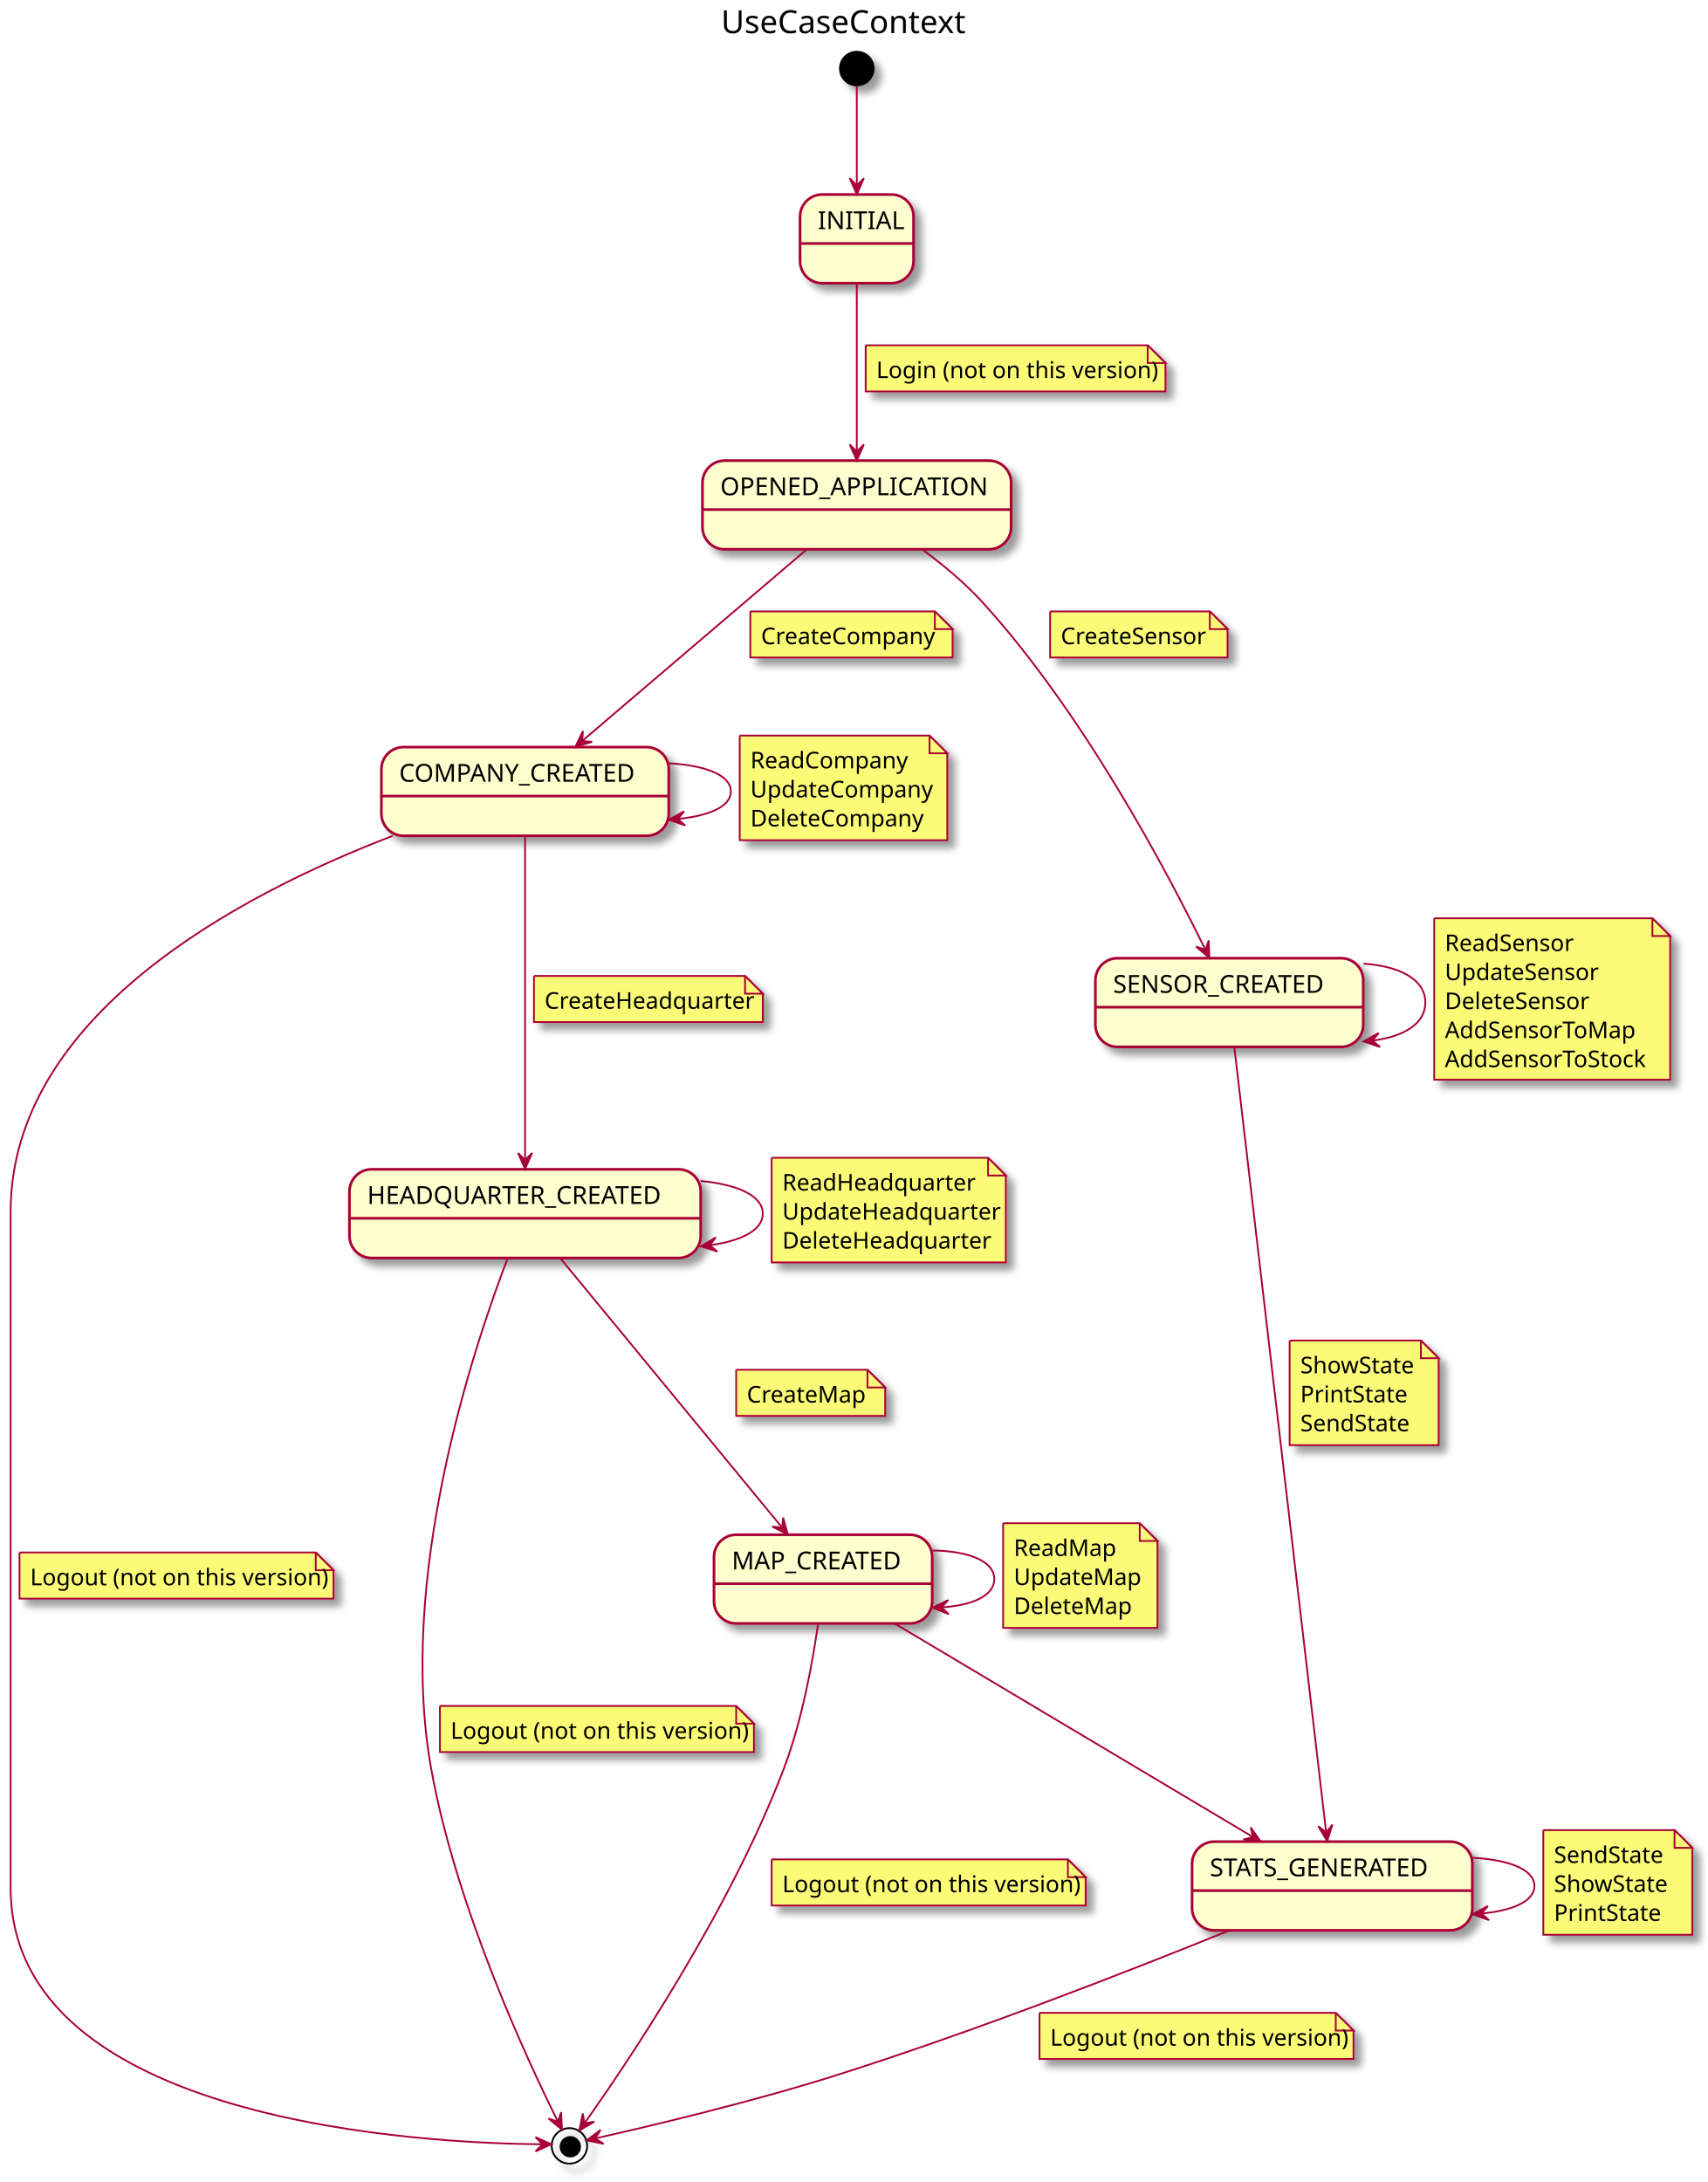
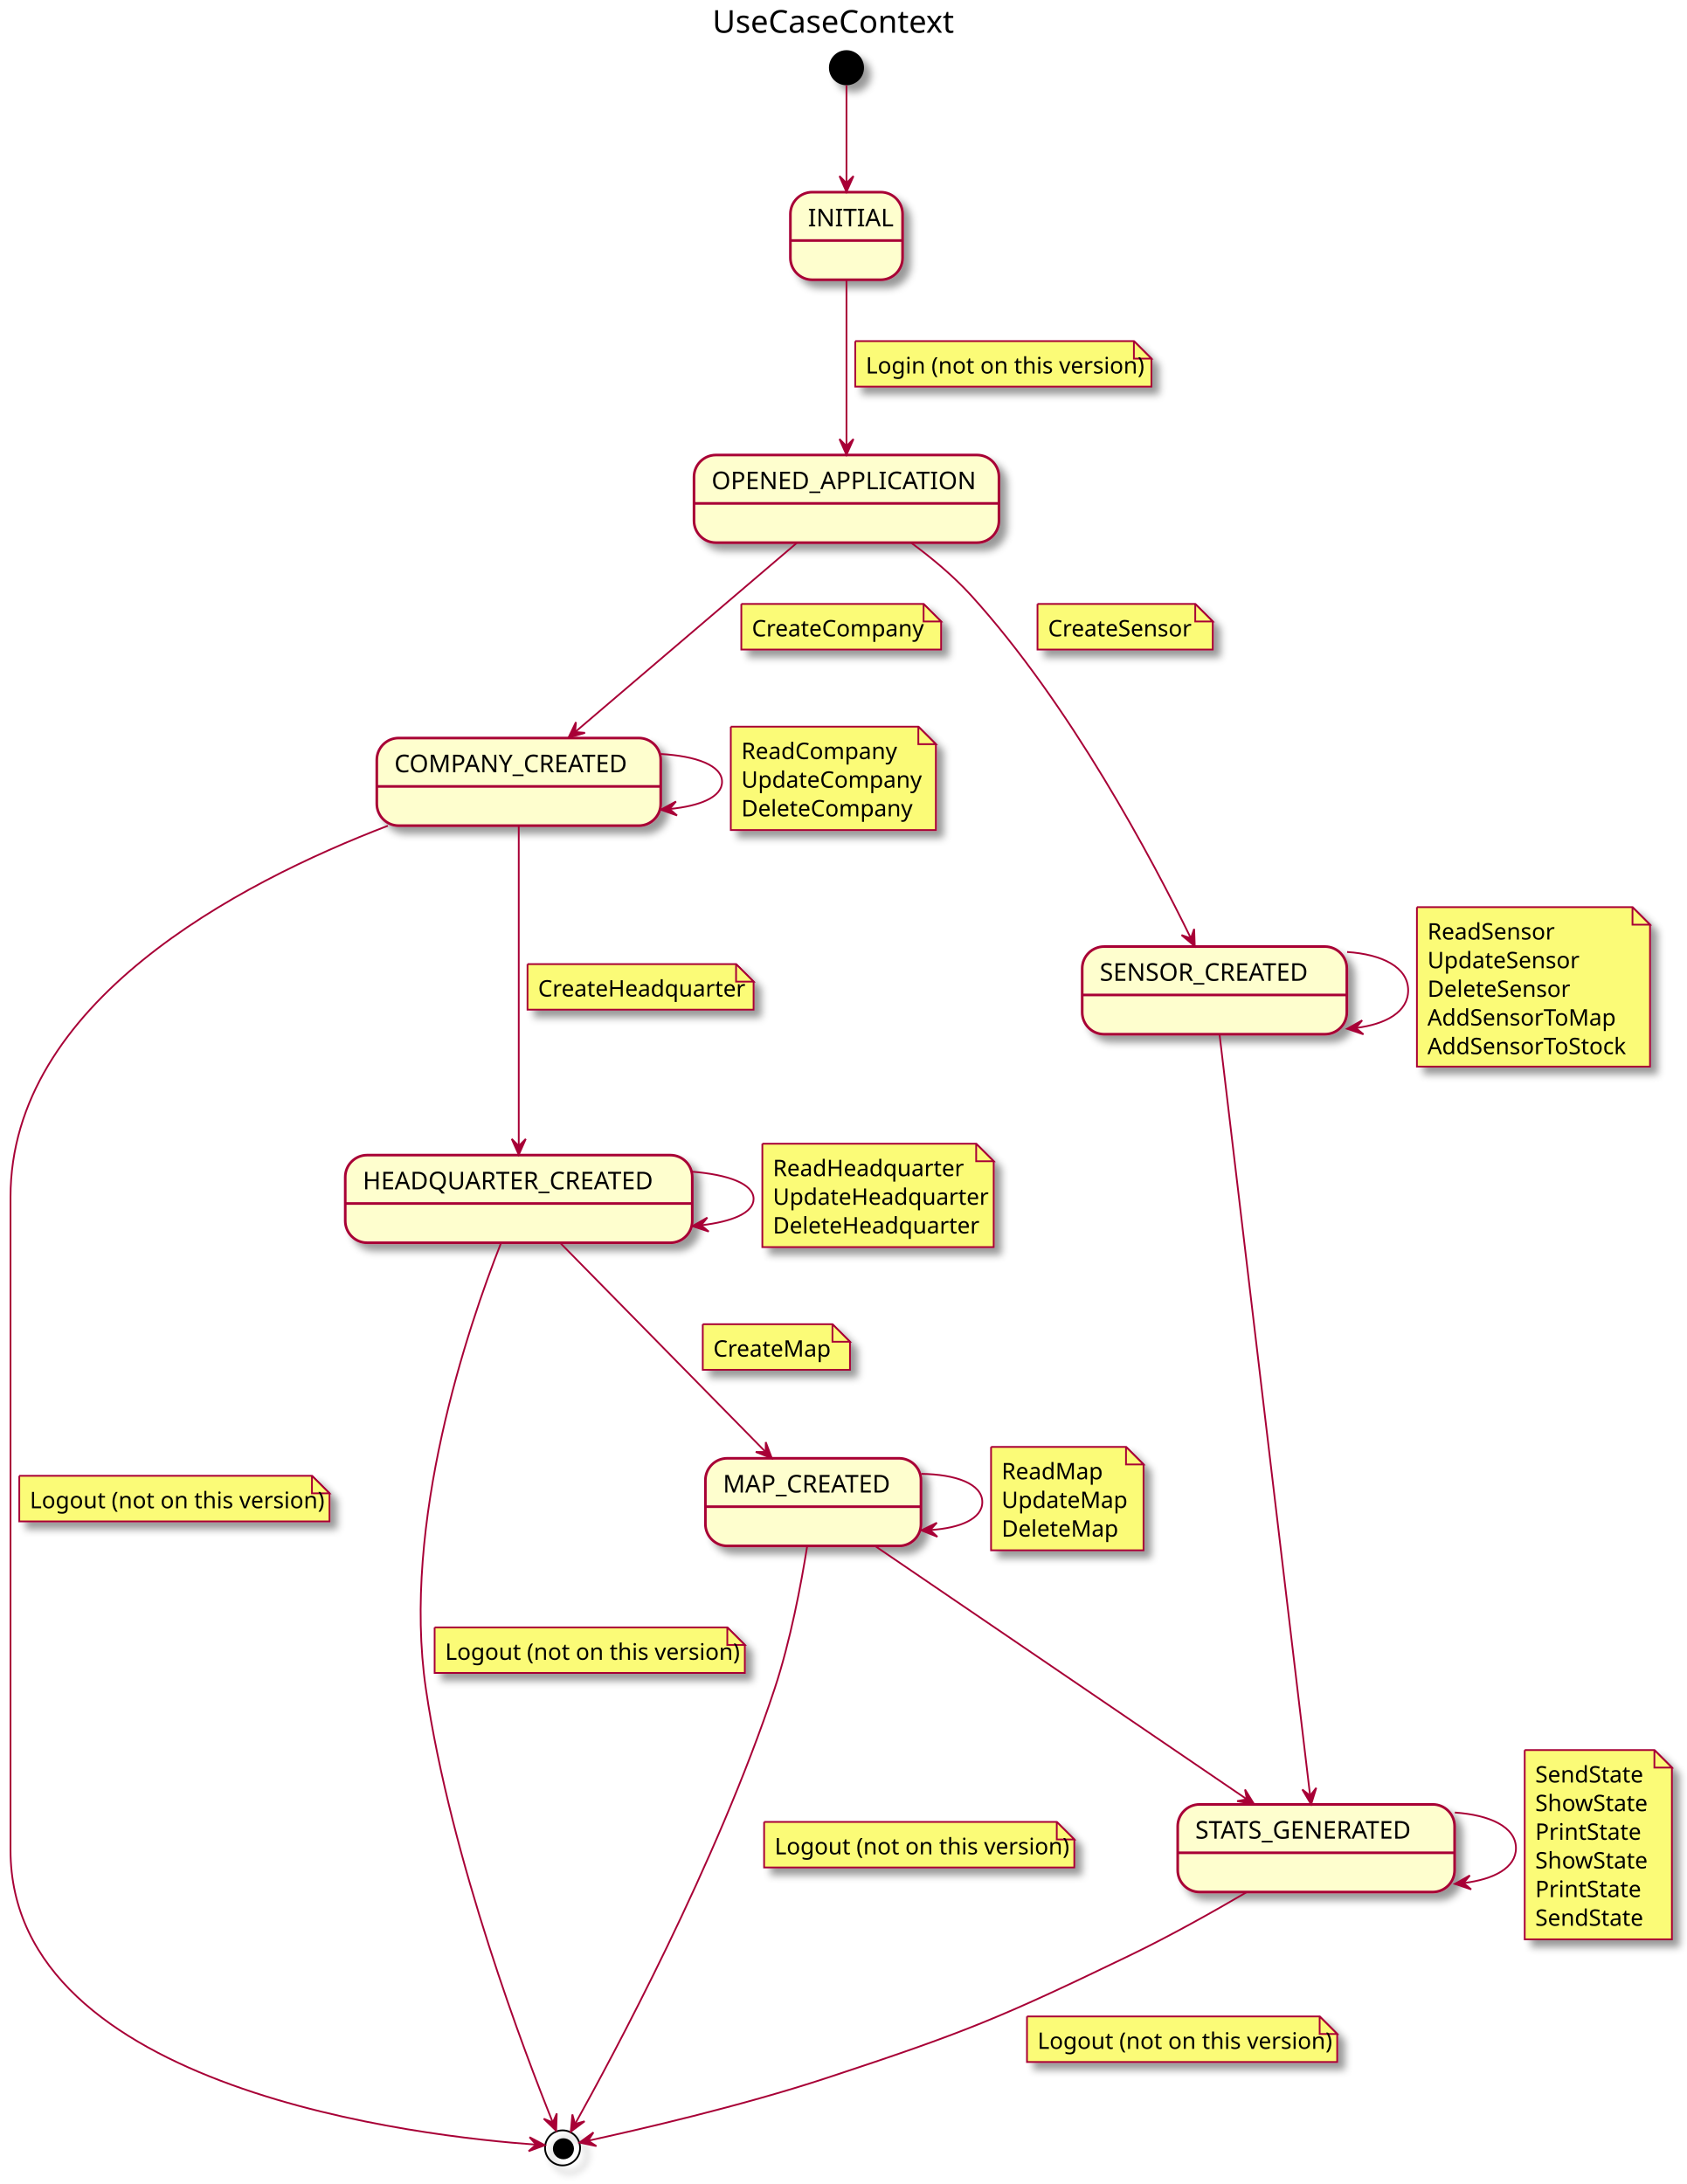
- <svg xmlns="http://www.w3.org/2000/svg" contentScriptType="application/ecmascript" contentStyleType="text/css" height="984.8px" preserveAspectRatio="none" style="width:770px;height:984px;background:#FFFFFF;" version="1.1" viewBox="0 0 770 984" width="770.4px" zoomAndPan="magnify">
+ <svg xmlns="http://www.w3.org/2000/svg" contentScriptType="application/ecmascript" contentStyleType="text/css" height="997.6px" preserveAspectRatio="none" style="width:770px;height:997px;background:#FFFFFF;" version="1.1" viewBox="0 0 770 997" width="770.4px" zoomAndPan="magnify">
  <defs>
-     <filter height="300%" id="f1hbyjx7o2s3qz" width="300%" x="-1" y="-1">
+     <filter height="300%" id="f1hd1e0exampe9" width="300%" x="-1" y="-1">
      <feGaussianBlur result="blurOut" stdDeviation="1.6" />
      <feColorMatrix in="blurOut" result="blurOut2" type="matrix" values="0 0 0 0 0 0 0 0 0 0 0 0 0 0 0 0 0 0 .4 0" />
      <feOffset dx="3.2" dy="3.2" in="blurOut2" result="blurOut3" />
      <feBlend in="SourceGraphic" in2="blurOut3" mode="normal" />
    </filter>
  </defs>
  <g>
    <text fill="#000000" font-family="sans-serif" font-size="14.4" lengthAdjust="spacing" textLength="108" x="325.2" y="14.948">UseCaseContext</text>
    <g id="INITIAL">
-       <rect fill="#FEFECE" filter="url(#f1hbyjx7o2s3qz)" height="40" rx="10" ry="10" style="stroke:#A80036;stroke-width:1.2;" width="51.2" x="360.8" y="87.713" />
+       <rect fill="#FEFECE" filter="url(#f1hd1e0exampe9)" height="40" rx="10" ry="10" style="stroke:#A80036;stroke-width:1.2;" width="51.2" x="360.8" y="87.713" />
      <line style="stroke:#A80036;stroke-width:1.2;" x1="360.8" x2="412" y1="109.8" y2="109.8" />
      <text fill="#000000" font-family="sans-serif" font-size="11.2" lengthAdjust="spacing" textLength="35.2" x="368.8" y="103.339">INITIAL</text>
    </g>
    <g id="OPENED_APPLICATION">
-       <rect fill="#FEFECE" filter="url(#f1hbyjx7o2s3qz)" height="40" rx="10" ry="10" style="stroke:#A80036;stroke-width:1.2;" width="139.2" x="316.8" y="207.713" />
+       <rect fill="#FEFECE" filter="url(#f1hd1e0exampe9)" height="40" rx="10" ry="10" style="stroke:#A80036;stroke-width:1.2;" width="139.2" x="316.8" y="207.713" />
      <line style="stroke:#A80036;stroke-width:1.2;" x1="316.8" x2="456" y1="229.8" y2="229.8" />
      <text fill="#000000" font-family="sans-serif" font-size="11.2" lengthAdjust="spacing" textLength="123.2" x="324.8" y="223.339">OPENED_APPLICATION</text>
    </g>
    <g id="COMPANY_CREATED">
-       <rect fill="#FEFECE" filter="url(#f1hbyjx7o2s3qz)" height="40" rx="10" ry="10" style="stroke:#A80036;stroke-width:1.2;" width="129.6" x="172" y="336.913" />
+       <rect fill="#FEFECE" filter="url(#f1hd1e0exampe9)" height="40" rx="10" ry="10" style="stroke:#A80036;stroke-width:1.2;" width="129.6" x="172" y="336.913" />
      <line style="stroke:#A80036;stroke-width:1.2;" x1="172" x2="301.6" y1="359" y2="359" />
      <text fill="#000000" font-family="sans-serif" font-size="11.2" lengthAdjust="spacing" textLength="113.6" x="180" y="352.539">COMPANY_CREATED</text>
    </g>
    <g id="HEADQUARTER_CREATED">
-       <rect fill="#FEFECE" filter="url(#f1hbyjx7o2s3qz)" height="40" rx="10" ry="10" style="stroke:#A80036;stroke-width:1.2;" width="158.4" x="157.6" y="527.312" />
+       <rect fill="#FEFECE" filter="url(#f1hd1e0exampe9)" height="40" rx="10" ry="10" style="stroke:#A80036;stroke-width:1.2;" width="158.4" x="157.6" y="527.312" />
      <line style="stroke:#A80036;stroke-width:1.2;" x1="157.6" x2="316" y1="549.4" y2="549.4" />
      <text fill="#000000" font-family="sans-serif" font-size="11.2" lengthAdjust="spacing" textLength="142.4" x="165.6" y="542.939">HEADQUARTER_CREATED</text>
    </g>
    <g id="MAP_CREATED">
-       <rect fill="#FEFECE" filter="url(#f1hbyjx7o2s3qz)" height="40" rx="10" ry="10" style="stroke:#A80036;stroke-width:1.2;" width="98.4" x="322" y="692.112" />
-       <line style="stroke:#A80036;stroke-width:1.2;" x1="322" x2="420.4" y1="714.2" y2="714.2" />
-       <text fill="#000000" font-family="sans-serif" font-size="11.2" lengthAdjust="spacing" textLength="82.4" x="330" y="707.739">MAP_CREATED</text>
+       <rect fill="#FEFECE" filter="url(#f1hd1e0exampe9)" height="40" rx="10" ry="10" style="stroke:#A80036;stroke-width:1.2;" width="98.4" x="322" y="665.712" />
+       <line style="stroke:#A80036;stroke-width:1.2;" x1="322" x2="420.4" y1="687.8" y2="687.8" />
+       <text fill="#000000" font-family="sans-serif" font-size="11.2" lengthAdjust="spacing" textLength="82.4" x="330" y="681.339">MAP_CREATED</text>
    </g>
    <g id="SENSOR_CREATED">
-       <rect fill="#FEFECE" filter="url(#f1hbyjx7o2s3qz)" height="40" rx="10" ry="10" style="stroke:#A80036;stroke-width:1.2;" width="120.8" x="494" y="432.113" />
+       <rect fill="#FEFECE" filter="url(#f1hd1e0exampe9)" height="40" rx="10" ry="10" style="stroke:#A80036;stroke-width:1.2;" width="120.8" x="494" y="432.113" />
      <line style="stroke:#A80036;stroke-width:1.2;" x1="494" x2="614.8" y1="454.2" y2="454.2" />
      <text fill="#000000" font-family="sans-serif" font-size="11.2" lengthAdjust="spacing" textLength="104.8" x="502" y="447.739">SENSOR_CREATED</text>
    </g>
    <g id="STATS_GENERATED">
-       <rect fill="#FEFECE" filter="url(#f1hbyjx7o2s3qz)" height="40" rx="10" ry="10" style="stroke:#A80036;stroke-width:1.2;" width="126.4" x="537.6" y="830.513" />
-       <line style="stroke:#A80036;stroke-width:1.2;" x1="537.6" x2="664" y1="852.6" y2="852.6" />
-       <text fill="#000000" font-family="sans-serif" font-size="11.2" lengthAdjust="spacing" textLength="110.4" x="545.6" y="846.139">STATS_GENERATED</text>
+       <rect fill="#FEFECE" filter="url(#f1hd1e0exampe9)" height="40" rx="10" ry="10" style="stroke:#A80036;stroke-width:1.2;" width="126.4" x="537.6" y="823.712" />
+       <line style="stroke:#A80036;stroke-width:1.2;" x1="537.6" x2="664" y1="845.8" y2="845.8" />
+       <text fill="#000000" font-family="sans-serif" font-size="11.2" lengthAdjust="spacing" textLength="110.4" x="545.6" y="839.339">STATS_GENERATED</text>
    </g>
-     <ellipse cx="386.4" cy="30.913" fill="#000000" filter="url(#f1hbyjx7o2s3qz)" rx="8" ry="8" style="stroke:none;stroke-width:0.8;" />
-     <ellipse cx="256.8" cy="967.712" filter="url(#f1hbyjx7o2s3qz)" rx="8" ry="8" style="stroke:#000000;stroke-width:0.8;fill:none;" />
-     <ellipse cx="257.2" cy="968.112" fill="#000000" rx="4.8" ry="4.8" style="stroke:none;stroke-width:0.8;" />
+     <ellipse cx="386.4" cy="30.913" fill="#000000" filter="url(#f1hd1e0exampe9)" rx="8" ry="8" style="stroke:none;stroke-width:0.8;" />
+     <ellipse cx="256.8" cy="980.513" filter="url(#f1hd1e0exampe9)" rx="8" ry="8" style="stroke:#000000;stroke-width:0.8;fill:none;" />
+     <ellipse cx="257.2" cy="980.913" fill="#000000" rx="4.8" ry="4.8" style="stroke:none;stroke-width:0.8;" />
    <path d="M386.4,38.92 C386.4,49.072 386.4,68.04 386.4,83.368 " fill="none" id="*start-to-INITIAL" style="stroke:#A80036;stroke-width:0.8;" />
    <polygon fill="#A80036" points="386.4,87.585,389.6,80.385,386.4,83.585,383.2,80.385,386.4,87.585" style="stroke:#A80036;stroke-width:0.8;" />
    <path d="M386.4,127.8 C386.4,148.529 386.4,181.472 386.4,203.625 " fill="none" id="INITIAL-to-OPENED_APPLICATION" style="stroke:#A80036;stroke-width:0.8;" />
    <polygon fill="#A80036" points="386.4,207.632,389.6,200.433,386.4,203.632,383.2,200.433,386.4,207.632" style="stroke:#A80036;stroke-width:0.8;" />
-     <path d="M390.4,155.713 L390.4,176.512 L525.6,176.512 L525.6,163.713 L517.6,155.713 L390.4,155.713 " fill="#FBFB77" filter="url(#f1hbyjx7o2s3qz)" style="stroke:#A80036;stroke-width:0.8;" />
+     <path d="M390.4,155.713 L390.4,176.512 L525.6,176.512 L525.6,163.713 L517.6,155.713 L390.4,155.713 " fill="#FBFB77" filter="url(#f1hd1e0exampe9)" style="stroke:#A80036;stroke-width:0.8;" />
    <path d="M517.6,155.713 L517.6,163.713 L525.6,163.713 L517.6,155.713 " fill="#FBFB77" style="stroke:#A80036;stroke-width:0.8;" />
    <text fill="#000000" font-family="sans-serif" font-size="10.4" lengthAdjust="spacing" textLength="118.4" x="395.2" y="170.509">Login (not on this version)</text>
    <path d="M363.68,247.888 C336.472,271.096 291.008,309.873 262.536,334.161 " fill="none" id="OPENED_APPLICATION-to-COMPANY_CREATED" style="stroke:#A80036;stroke-width:0.8;" />
    <polygon fill="#A80036" points="259.488,336.76,267.046,334.535,262.536,334.17,262.901,329.659,259.488,336.76" style="stroke:#A80036;stroke-width:0.8;" />
-     <path d="M338.4,275.712 L338.4,296.512 L429.6,296.512 L429.6,283.712 L421.6,275.712 L338.4,275.712 " fill="#FBFB77" filter="url(#f1hbyjx7o2s3qz)" style="stroke:#A80036;stroke-width:0.8;" />
+     <path d="M338.4,275.712 L338.4,296.512 L429.6,296.512 L429.6,283.712 L421.6,275.712 L338.4,275.712 " fill="#FBFB77" filter="url(#f1hd1e0exampe9)" style="stroke:#A80036;stroke-width:0.8;" />
    <path d="M421.6,275.712 L421.6,283.712 L429.6,283.712 L421.6,275.712 " fill="#FBFB77" style="stroke:#A80036;stroke-width:0.8;" />
    <text fill="#000000" font-family="sans-serif" font-size="10.4" lengthAdjust="spacing" textLength="74.4" x="343.2" y="290.509">CreateCompany</text>
    <path d="M301.632,344.2 C317.656,345.12 329.6,349.353 329.6,356.913 C329.6,363.825 319.616,367.952 305.664,369.312 " fill="none" id="COMPANY_CREATED-to-COMPANY_CREATED" style="stroke:#A80036;stroke-width:0.8;" />
    <polygon fill="#A80036" points="301.632,369.625,309.057,372.26,305.62,369.316,308.564,365.879,301.632,369.625" style="stroke:#A80036;stroke-width:0.8;" />
-     <path d="M333.6,331.712 L333.6,378.913 L427.2,378.913 L427.2,339.712 L419.2,331.712 L333.6,331.712 " fill="#FBFB77" filter="url(#f1hbyjx7o2s3qz)" style="stroke:#A80036;stroke-width:0.8;" />
+     <path d="M333.6,331.712 L333.6,378.913 L427.2,378.913 L427.2,339.712 L419.2,331.712 L333.6,331.712 " fill="#FBFB77" filter="url(#f1hd1e0exampe9)" style="stroke:#A80036;stroke-width:0.8;" />
    <path d="M419.2,331.712 L419.2,339.712 L427.2,339.712 L419.2,331.712 " fill="#FBFB77" style="stroke:#A80036;stroke-width:0.8;" />
    <text fill="#000000" font-family="sans-serif" font-size="10.4" lengthAdjust="spacing" textLength="68" x="338.4" y="346.509">ReadCompany</text>
    <text fill="#000000" font-family="sans-serif" font-size="10.4" lengthAdjust="spacing" textLength="76.8" x="338.4" y="359.59">UpdateCompany</text>
    <text fill="#000000" font-family="sans-serif" font-size="10.4" lengthAdjust="spacing" textLength="73.6" x="338.4" y="372.671">DeleteCompany</text>
    <path d="M236.8,377.209 C236.8,412.137 236.8,485.24 236.8,522.928 " fill="none" id="COMPANY_CREATED-to-HEADQUARTER_CREATED" style="stroke:#A80036;stroke-width:0.8;" />
    <polygon fill="#A80036" points="236.8,527.129,240,519.928,236.8,523.129,233.6,519.928,236.8,527.129" style="stroke:#A80036;stroke-width:0.8;" />
-     <path d="M240.8,440.113 L240.8,460.913 L344,460.913 L344,448.113 L336,440.113 L240.8,440.113 " fill="#FBFB77" filter="url(#f1hbyjx7o2s3qz)" style="stroke:#A80036;stroke-width:0.8;" />
+     <path d="M240.8,440.113 L240.8,460.913 L344,460.913 L344,448.113 L336,440.113 L240.8,440.113 " fill="#FBFB77" filter="url(#f1hd1e0exampe9)" style="stroke:#A80036;stroke-width:0.8;" />
    <path d="M336,440.113 L336,448.113 L344,448.113 L336,440.113 " fill="#FBFB77" style="stroke:#A80036;stroke-width:0.8;" />
    <text fill="#000000" font-family="sans-serif" font-size="10.4" lengthAdjust="spacing" textLength="86.4" x="245.6" y="454.909">CreateHeadquarter</text>
-     <path d="M316.04,532.577 C332.32,534.153 344,539.064 344,547.312 C344,554.848 334.24,559.601 320.128,561.568 " fill="none" id="HEADQUARTER_CREATED-to-HEADQUARTER_CREATED" style="stroke:#A80036;stroke-width:0.8;" />
-     <polygon fill="#A80036" points="316.04,562.048,323.565,564.384,320.012,561.581,322.816,558.028,316.04,562.048" style="stroke:#A80036;stroke-width:0.8;" />
-     <path d="M348,522.112 L348,569.312 L453.6,569.312 L453.6,530.112 L445.6,522.112 L348,522.112 " fill="#FBFB77" filter="url(#f1hbyjx7o2s3qz)" style="stroke:#A80036;stroke-width:0.8;" />
+     <path d="M316.04,534.889 C332.32,536.216 344,540.361 344,547.312 C344,553.673 334.24,557.673 320.128,559.337 " fill="none" id="HEADQUARTER_CREATED-to-HEADQUARTER_CREATED" style="stroke:#A80036;stroke-width:0.8;" />
+     <polygon fill="#A80036" points="316.04,559.736,323.524,562.2,320.02,559.336,322.884,555.832,316.04,559.736" style="stroke:#A80036;stroke-width:0.8;" />
+     <path d="M348,522.112 L348,569.312 L453.6,569.312 L453.6,530.112 L445.6,522.112 L348,522.112 " fill="#FBFB77" filter="url(#f1hd1e0exampe9)" style="stroke:#A80036;stroke-width:0.8;" />
    <path d="M445.6,522.112 L445.6,530.112 L453.6,530.112 L445.6,522.112 " fill="#FBFB77" style="stroke:#A80036;stroke-width:0.8;" />
    <text fill="#000000" font-family="sans-serif" font-size="10.4" lengthAdjust="spacing" textLength="80" x="352.8" y="536.909">ReadHeadquarter</text>
    <text fill="#000000" font-family="sans-serif" font-size="10.4" lengthAdjust="spacing" textLength="88.8" x="352.8" y="549.99">UpdateHeadquarter</text>
    <text fill="#000000" font-family="sans-serif" font-size="10.4" lengthAdjust="spacing" textLength="85.6" x="352.8" y="563.071">DeleteHeadquarter</text>
-     <path d="M252.744,567.472 C277.704,597.777 325.88,656.28 352.456,688.553 " fill="none" id="HEADQUARTER_CREATED-to-MAP_CREATED" style="stroke:#A80036;stroke-width:0.8;" />
-     <polygon fill="#A80036" points="355.272,691.976,353.185,684.379,352.737,688.882,348.234,688.435,355.272,691.976" style="stroke:#A80036;stroke-width:0.8;" />
-     <path d="M332,617.712 L332,638.513 L399.2,638.513 L399.2,625.712 L391.2,617.712 L332,617.712 " fill="#FBFB77" filter="url(#f1hbyjx7o2s3qz)" style="stroke:#A80036;stroke-width:0.8;" />
-     <path d="M391.2,617.712 L391.2,625.712 L399.2,625.712 L391.2,617.712 " fill="#FBFB77" style="stroke:#A80036;stroke-width:0.8;" />
-     <text fill="#000000" font-family="sans-serif" font-size="10.4" lengthAdjust="spacing" textLength="50.4" x="336.8" y="632.509">CreateMap</text>
-     <path d="M420.576,699.216 C436.128,699.417 448.4,703.712 448.4,712.112 C448.4,719.721 438.32,723.968 424.856,724.841 " fill="none" id="MAP_CREATED-to-MAP_CREATED" style="stroke:#A80036;stroke-width:0.8;" />
-     <polygon fill="#A80036" points="420.576,725.009,427.89,727.938,424.573,724.86,427.652,721.543,420.576,725.009" style="stroke:#A80036;stroke-width:0.8;" />
-     <path d="M452.4,686.913 L452.4,734.112 L522,734.112 L522,694.913 L514,686.913 L452.4,686.913 " fill="#FBFB77" filter="url(#f1hbyjx7o2s3qz)" style="stroke:#A80036;stroke-width:0.8;" />
-     <path d="M514,686.913 L514,694.913 L522,694.913 L514,686.913 " fill="#FBFB77" style="stroke:#A80036;stroke-width:0.8;" />
-     <text fill="#000000" font-family="sans-serif" font-size="10.4" lengthAdjust="spacing" textLength="44" x="457.2" y="701.709">ReadMap</text>
-     <text fill="#000000" font-family="sans-serif" font-size="10.4" lengthAdjust="spacing" textLength="52.8" x="457.2" y="714.79">UpdateMap</text>
-     <text fill="#000000" font-family="sans-serif" font-size="10.4" lengthAdjust="spacing" textLength="49.6" x="457.2" y="727.871">DeleteMap</text>
-     <path d="M403.608,732.225 C446.168,757.585 520.672,801.968 564.896,828.321 " fill="none" id="MAP_CREATED-to-STATS_GENERATED" style="stroke:#A80036;stroke-width:0.8;" />
-     <polygon fill="#A80036" points="568.552,830.505,564.015,824.063,565.119,828.452,560.73,829.556,568.552,830.505" style="stroke:#A80036;stroke-width:0.8;" />
+     <path d="M255.768,567.424 C280.384,592.472 323.248,636.105 349.24,662.561 " fill="none" id="HEADQUARTER_CREATED-to-MAP_CREATED" style="stroke:#A80036;stroke-width:0.8;" />
+     <polygon fill="#A80036" points="352.328,665.705,349.559,658.328,349.522,662.853,344.997,662.817,352.328,665.705" style="stroke:#A80036;stroke-width:0.8;" />
+     <path d="M320.8,604.513 L320.8,625.312 L388,625.312 L388,612.513 L380,604.513 L320.8,604.513 " fill="#FBFB77" filter="url(#f1hd1e0exampe9)" style="stroke:#A80036;stroke-width:0.8;" />
+     <path d="M380,604.513 L380,612.513 L388,612.513 L380,604.513 " fill="#FBFB77" style="stroke:#A80036;stroke-width:0.8;" />
+     <text fill="#000000" font-family="sans-serif" font-size="10.4" lengthAdjust="spacing" textLength="50.4" x="325.6" y="619.309">CreateMap</text>
+     <path d="M420.576,672.817 C436.128,673.016 448.4,677.312 448.4,685.712 C448.4,693.321 438.32,697.568 424.856,698.441 " fill="none" id="MAP_CREATED-to-MAP_CREATED" style="stroke:#A80036;stroke-width:0.8;" />
+     <polygon fill="#A80036" points="420.576,698.609,427.89,701.538,424.573,698.46,427.652,695.143,420.576,698.609" style="stroke:#A80036;stroke-width:0.8;" />
+     <path d="M452.4,660.513 L452.4,707.712 L522,707.712 L522,668.513 L514,660.513 L452.4,660.513 " fill="#FBFB77" filter="url(#f1hd1e0exampe9)" style="stroke:#A80036;stroke-width:0.8;" />
+     <path d="M514,660.513 L514,668.513 L522,668.513 L514,660.513 " fill="#FBFB77" style="stroke:#A80036;stroke-width:0.8;" />
+     <text fill="#000000" font-family="sans-serif" font-size="10.4" lengthAdjust="spacing" textLength="44" x="457.2" y="675.309">ReadMap</text>
+     <text fill="#000000" font-family="sans-serif" font-size="10.4" lengthAdjust="spacing" textLength="52.8" x="457.2" y="688.39">UpdateMap</text>
+     <text fill="#000000" font-family="sans-serif" font-size="10.4" lengthAdjust="spacing" textLength="49.6" x="457.2" y="701.471">DeleteMap</text>
+     <path d="M399.584,705.848 C442.616,735.16 524.096,790.664 569.04,821.28 " fill="none" id="MAP_CREATED-to-STATS_GENERATED" style="stroke:#A80036;stroke-width:0.8;" />
+     <polygon fill="#A80036" points="572.48,823.625,568.333,816.925,569.175,821.371,564.728,822.213,572.48,823.625" style="stroke:#A80036;stroke-width:0.8;" />
    <path d="M415.856,247.728 C425.216,254.632 435.2,262.913 443.2,271.712 C488.408,321.473 525.888,392.065 543.528,428.137 " fill="none" id="OPENED_APPLICATION-to-SENSOR_CREATED" style="stroke:#A80036;stroke-width:0.8;" />
    <polygon fill="#A80036" points="545.384,431.937,545.107,424.062,543.632,428.341,539.354,426.866,545.384,431.937" style="stroke:#A80036;stroke-width:0.8;" />
-     <path d="M473.6,275.712 L473.6,296.512 L553.6,296.512 L553.6,283.712 L545.6,275.712 L473.6,275.712 " fill="#FBFB77" filter="url(#f1hbyjx7o2s3qz)" style="stroke:#A80036;stroke-width:0.8;" />
+     <path d="M473.6,275.712 L473.6,296.512 L553.6,296.512 L553.6,283.712 L545.6,275.712 L473.6,275.712 " fill="#FBFB77" filter="url(#f1hd1e0exampe9)" style="stroke:#A80036;stroke-width:0.8;" />
    <path d="M545.6,275.712 L545.6,283.712 L553.6,283.712 L545.6,275.712 " fill="#FBFB77" style="stroke:#A80036;stroke-width:0.8;" />
    <text fill="#000000" font-family="sans-serif" font-size="10.4" lengthAdjust="spacing" textLength="63.2" x="478.4" y="290.509">CreateSensor</text>
    <path d="M614.928,434.584 C630.8,435.625 642.8,441.464 642.8,452.113 C642.8,461.849 632.776,467.56 618.928,469.272 " fill="none" id="SENSOR_CREATED-to-SENSOR_CREATED" style="stroke:#A80036;stroke-width:0.8;" />
    <polygon fill="#A80036" points="614.928,469.64,622.391,472.168,618.911,469.274,621.805,465.795,614.928,469.64" style="stroke:#A80036;stroke-width:0.8;" />
-     <path d="M646.8,414.113 L646.8,486.913 L753.2,486.913 L753.2,422.113 L745.2,414.113 L646.8,414.113 " fill="#FBFB77" filter="url(#f1hbyjx7o2s3qz)" style="stroke:#A80036;stroke-width:0.8;" />
+     <path d="M646.8,414.113 L646.8,486.913 L753.2,486.913 L753.2,422.113 L745.2,414.113 L646.8,414.113 " fill="#FBFB77" filter="url(#f1hd1e0exampe9)" style="stroke:#A80036;stroke-width:0.8;" />
    <path d="M745.2,414.113 L745.2,422.113 L753.2,422.113 L745.2,414.113 " fill="#FBFB77" style="stroke:#A80036;stroke-width:0.8;" />
    <text fill="#000000" font-family="sans-serif" font-size="10.4" lengthAdjust="spacing" textLength="56.8" x="651.6" y="428.909">ReadSensor</text>
    <text fill="#000000" font-family="sans-serif" font-size="10.4" lengthAdjust="spacing" textLength="65.6" x="651.6" y="441.99">UpdateSensor</text>
    <text fill="#000000" font-family="sans-serif" font-size="10.4" lengthAdjust="spacing" textLength="62.4" x="651.6" y="455.071">DeleteSensor</text>
    <text fill="#000000" font-family="sans-serif" font-size="10.4" lengthAdjust="spacing" textLength="82.4" x="651.6" y="468.152">AddSensorToMap</text>
    <text fill="#000000" font-family="sans-serif" font-size="10.4" lengthAdjust="spacing" textLength="89.6" x="651.6" y="481.234">AddSensorToStock</text>
-     <path d="M177.056,376.961 C108.312,403.305 4.8,457.712 4.8,546.513 C4.8,546.513 4.8,546.513 4.8,851.312 C4.8,958.072 193.976,966.616 244.512,966.992 " fill="none" id="COMPANY_CREATED-to-*end" style="stroke:#A80036;stroke-width:0.8;" />
-     <polygon fill="#A80036" points="248.704,967.009,241.513,963.788,244.704,966.997,241.495,970.188,248.704,967.009" style="stroke:#A80036;stroke-width:0.8;" />
-     <path d="M8.8,700.112 L8.8,720.913 L150.4,720.913 L150.4,708.112 L142.4,700.112 L8.8,700.112 " fill="#FBFB77" filter="url(#f1hbyjx7o2s3qz)" style="stroke:#A80036;stroke-width:0.8;" />
-     <path d="M142.4,700.112 L142.4,708.112 L150.4,708.112 L142.4,700.112 " fill="#FBFB77" style="stroke:#A80036;stroke-width:0.8;" />
-     <text fill="#000000" font-family="sans-serif" font-size="10.4" lengthAdjust="spacing" textLength="124.8" x="13.6" y="714.909">Logout (not on this version)</text>
-     <path d="M228.912,567.52 C212.856,609.472 179.16,711.769 194.4,797.312 C205.632,860.352 238.608,930.664 251.528,956.592 " fill="none" id="HEADQUARTER_CREATED-to-*end" style="stroke:#A80036;stroke-width:0.8;" />
-     <polygon fill="#A80036" points="253.424,960.369,253.056,952.498,251.631,956.793,247.335,955.367,253.424,960.369" style="stroke:#A80036;stroke-width:0.8;" />
-     <path d="M198.4,769.312 L198.4,790.112 L340,790.112 L340,777.312 L332,769.312 L198.4,769.312 " fill="#FBFB77" filter="url(#f1hbyjx7o2s3qz)" style="stroke:#A80036;stroke-width:0.8;" />
-     <path d="M332,769.312 L332,777.312 L340,777.312 L332,769.312 " fill="#FBFB77" style="stroke:#A80036;stroke-width:0.8;" />
-     <text fill="#000000" font-family="sans-serif" font-size="10.4" lengthAdjust="spacing" textLength="124.8" x="203.2" y="784.109">Logout (not on this version)</text>
-     <path d="M368.936,732.168 C366.48,749.592 361.768,775.76 353.6,797.312 C328.872,862.585 281.312,932.561 263.64,957.457 " fill="none" id="MAP_CREATED-to-*end" style="stroke:#A80036;stroke-width:0.8;" />
-     <polygon fill="#A80036" points="261.248,960.801,268.041,956.808,263.576,957.548,262.837,953.083,261.248,960.801" style="stroke:#A80036;stroke-width:0.8;" />
-     <path d="M348,838.513 L348,859.312 L489.6,859.312 L489.6,846.513 L481.6,838.513 L348,838.513 " fill="#FBFB77" filter="url(#f1hbyjx7o2s3qz)" style="stroke:#A80036;stroke-width:0.8;" />
-     <path d="M481.6,838.513 L481.6,846.513 L489.6,846.513 L481.6,838.513 " fill="#FBFB77" style="stroke:#A80036;stroke-width:0.8;" />
-     <text fill="#000000" font-family="sans-serif" font-size="10.4" lengthAdjust="spacing" textLength="124.8" x="352.8" y="853.309">Logout (not on this version)</text>
-     <path d="M556.672,472.32 C564.392,538.376 589.648,754.361 598.056,826.225 " fill="none" id="SENSOR_CREATED-to-STATS_GENERATED" style="stroke:#A80036;stroke-width:0.8;" />
-     <polygon fill="#A80036" points="598.536,830.345,600.893,822.826,598.079,826.371,594.535,823.557,598.536,830.345" style="stroke:#A80036;stroke-width:0.8;" />
-     <path d="M581.6,604.513 L581.6,651.712 L648.8,651.712 L648.8,612.513 L640.8,604.513 L581.6,604.513 " fill="#FBFB77" filter="url(#f1hbyjx7o2s3qz)" style="stroke:#A80036;stroke-width:0.8;" />
-     <path d="M640.8,604.513 L640.8,612.513 L648.8,612.513 L640.8,604.513 " fill="#FBFB77" style="stroke:#A80036;stroke-width:0.8;" />
-     <text fill="#000000" font-family="sans-serif" font-size="10.4" lengthAdjust="spacing" textLength="50.4" x="586.4" y="619.309">ShowState</text>
-     <text fill="#000000" font-family="sans-serif" font-size="10.4" lengthAdjust="spacing" textLength="46.4" x="586.4" y="632.39">PrintState</text>
-     <text fill="#000000" font-family="sans-serif" font-size="10.4" lengthAdjust="spacing" textLength="48.8" x="586.4" y="645.471">SendState</text>
-     <path d="M664.096,837.777 C680.048,838.64 692,842.889 692,850.513 C692,857.481 682.016,861.633 668.112,862.952 " fill="none" id="STATS_GENERATED-to-STATS_GENERATED" style="stroke:#A80036;stroke-width:0.8;" />
-     <polygon fill="#A80036" points="664.096,863.249,671.514,865.905,668.085,862.951,671.038,859.522,664.096,863.249" style="stroke:#A80036;stroke-width:0.8;" />
-     <path d="M696,825.312 L696,872.513 L763.2,872.513 L763.2,833.312 L755.2,825.312 L696,825.312 " fill="#FBFB77" filter="url(#f1hbyjx7o2s3qz)" style="stroke:#A80036;stroke-width:0.8;" />
-     <path d="M755.2,825.312 L755.2,833.312 L763.2,833.312 L755.2,825.312 " fill="#FBFB77" style="stroke:#A80036;stroke-width:0.8;" />
-     <text fill="#000000" font-family="sans-serif" font-size="10.4" lengthAdjust="spacing" textLength="48.8" x="700.8" y="840.109">SendState</text>
-     <text fill="#000000" font-family="sans-serif" font-size="10.4" lengthAdjust="spacing" textLength="50.4" x="700.8" y="853.19">ShowState</text>
-     <text fill="#000000" font-family="sans-serif" font-size="10.4" lengthAdjust="spacing" textLength="46.4" x="700.8" y="866.271">PrintState</text>
-     <path d="M554.296,870.592 C509.504,888.76 439.6,916.048 377.6,935.712 C338.112,948.24 290.208,959.465 268.496,964.337 " fill="none" id="STATS_GENERATED-to-*end" style="stroke:#A80036;stroke-width:0.8;" />
-     <polygon fill="#A80036" points="264.512,965.225,272.236,966.782,268.416,964.354,270.844,960.535,264.512,965.225" style="stroke:#A80036;stroke-width:0.8;" />
-     <path d="M468.8,907.712 L468.8,928.513 L610.4,928.513 L610.4,915.712 L602.4,907.712 L468.8,907.712 " fill="#FBFB77" filter="url(#f1hbyjx7o2s3qz)" style="stroke:#A80036;stroke-width:0.8;" />
-     <path d="M602.4,907.712 L602.4,915.712 L610.4,915.712 L602.4,907.712 " fill="#FBFB77" style="stroke:#A80036;stroke-width:0.8;" />
-     <text fill="#000000" font-family="sans-serif" font-size="10.4" lengthAdjust="spacing" textLength="124.8" x="473.6" y="922.509">Logout (not on this version)</text>
+     <path d="M177.056,376.961 C108.312,403.305 4.8,457.712 4.8,546.513 C4.8,546.513 4.8,546.513 4.8,844.513 C4.8,954.633 193.976,975.424 244.512,979.016 " fill="none" id="COMPANY_CREATED-to-*end" style="stroke:#A80036;stroke-width:0.8;" />
+     <polygon fill="#A80036" points="248.704,979.297,241.73,975.63,244.713,979.034,241.309,982.016,248.704,979.297" style="stroke:#A80036;stroke-width:0.8;" />
+     <path d="M8.8,673.712 L8.8,694.513 L150.4,694.513 L150.4,681.712 L142.4,673.712 L8.8,673.712 " fill="#FBFB77" filter="url(#f1hd1e0exampe9)" style="stroke:#A80036;stroke-width:0.8;" />
+     <path d="M142.4,673.712 L142.4,681.712 L150.4,681.712 L142.4,673.712 " fill="#FBFB77" style="stroke:#A80036;stroke-width:0.8;" />
+     <text fill="#000000" font-family="sans-serif" font-size="10.4" lengthAdjust="spacing" textLength="124.8" x="13.6" y="688.509">Logout (not on this version)</text>
+     <path d="M228.72,567.393 C213.552,605.896 183.32,695.136 194.4,770.913 C205.824,849.016 240.072,938.496 252.352,968.937 " fill="none" id="HEADQUARTER_CREATED-to-*end" style="stroke:#A80036;stroke-width:0.8;" />
+     <polygon fill="#A80036" points="253.872,972.673,254.14,964.798,252.373,968.964,248.207,967.197,253.872,972.673" style="stroke:#A80036;stroke-width:0.8;" />
+     <path d="M198.4,742.913 L198.4,763.712 L340,763.712 L340,750.913 L332,742.913 L198.4,742.913 " fill="#FBFB77" filter="url(#f1hd1e0exampe9)" style="stroke:#A80036;stroke-width:0.8;" />
+     <path d="M332,742.913 L332,750.913 L340,750.913 L332,742.913 " fill="#FBFB77" style="stroke:#A80036;stroke-width:0.8;" />
+     <text fill="#000000" font-family="sans-serif" font-size="10.4" lengthAdjust="spacing" textLength="124.8" x="203.2" y="757.709">Logout (not on this version)</text>
+     <path d="M368.44,705.952 C365.68,723.273 360.8,749.177 353.6,770.913 C327.272,850.409 279.168,939.688 262.592,969.448 " fill="none" id="MAP_CREATED-to-*end" style="stroke:#A80036;stroke-width:0.8;" />
+     <polygon fill="#A80036" points="260.56,973.096,266.866,968.372,262.511,969.605,261.279,965.25,260.56,973.096" style="stroke:#A80036;stroke-width:0.8;" />
+     <path d="M348.8,831.712 L348.8,852.513 L490.4,852.513 L490.4,839.712 L482.4,831.712 L348.8,831.712 " fill="#FBFB77" filter="url(#f1hd1e0exampe9)" style="stroke:#A80036;stroke-width:0.8;" />
+     <path d="M482.4,831.712 L482.4,839.712 L490.4,839.712 L482.4,831.712 " fill="#FBFB77" style="stroke:#A80036;stroke-width:0.8;" />
+     <text fill="#000000" font-family="sans-serif" font-size="10.4" lengthAdjust="spacing" textLength="124.8" x="353.6" y="846.509">Logout (not on this version)</text>
+     <path d="M556.704,472.257 C564.456,537.433 589.616,748.904 598.032,819.633 " fill="none" id="SENSOR_CREATED-to-STATS_GENERATED" style="stroke:#A80036;stroke-width:0.8;" />
+     <polygon fill="#A80036" points="598.512,823.688,600.848,816.163,598.044,819.716,594.491,816.912,598.512,823.688" style="stroke:#A80036;stroke-width:0.8;" />
+     <path d="M664.096,827.424 C680.048,828.529 692,833.961 692,843.712 C692,852.625 682.016,857.928 668.112,859.616 " fill="none" id="STATS_GENERATED-to-STATS_GENERATED" style="stroke:#A80036;stroke-width:0.8;" />
+     <polygon fill="#A80036" points="664.096,860,671.566,862.506,668.078,859.623,670.962,856.135,664.096,860" style="stroke:#A80036;stroke-width:0.8;" />
+     <path d="M696,798.913 L696,885.312 L763.2,885.312 L763.2,806.913 L755.2,798.913 L696,798.913 " fill="#FBFB77" filter="url(#f1hd1e0exampe9)" style="stroke:#A80036;stroke-width:0.8;" />
+     <path d="M755.2,798.913 L755.2,806.913 L763.2,806.913 L755.2,798.913 " fill="#FBFB77" style="stroke:#A80036;stroke-width:0.8;" />
+     <text fill="#000000" font-family="sans-serif" font-size="10.4" lengthAdjust="spacing" textLength="48.8" x="700.8" y="813.709">SendState</text>
+     <text fill="#000000" font-family="sans-serif" font-size="10.4" lengthAdjust="spacing" textLength="50.4" x="700.8" y="826.79">ShowState</text>
+     <text fill="#000000" font-family="sans-serif" font-size="10.4" lengthAdjust="spacing" textLength="46.4" x="700.8" y="839.871">PrintState</text>
+     <text fill="#000000" font-family="sans-serif" font-size="10.4" lengthAdjust="spacing" textLength="50.4" x="700.8" y="852.952">ShowState</text>
+     <text fill="#000000" font-family="sans-serif" font-size="10.4" lengthAdjust="spacing" textLength="46.4" x="700.8" y="866.034">PrintState</text>
+     <text fill="#000000" font-family="sans-serif" font-size="10.4" lengthAdjust="spacing" textLength="48.8" x="700.8" y="879.115">SendState</text>
+     <path d="M569.112,863.753 C553.4,872.961 533.976,883.832 516,892.513 C456.24,921.361 440.616,927.729 377.6,948.513 C338.256,961.489 290.28,972.489 268.528,977.225 " fill="none" id="STATS_GENERATED-to-*end" style="stroke:#A80036;stroke-width:0.8;" />
+     <polygon fill="#A80036" points="264.536,978.088,272.25,979.693,268.445,977.243,270.896,973.438,264.536,978.088" style="stroke:#A80036;stroke-width:0.8;" />
+     <path d="M468.8,920.513 L468.8,941.312 L610.4,941.312 L610.4,928.513 L602.4,920.513 L468.8,920.513 " fill="#FBFB77" filter="url(#f1hd1e0exampe9)" style="stroke:#A80036;stroke-width:0.8;" />
+     <path d="M602.4,920.513 L602.4,928.513 L610.4,928.513 L602.4,920.513 " fill="#FBFB77" style="stroke:#A80036;stroke-width:0.8;" />
+     <text fill="#000000" font-family="sans-serif" font-size="10.4" lengthAdjust="spacing" textLength="124.8" x="473.6" y="935.309">Logout (not on this version)</text>
  </g>
</svg>
